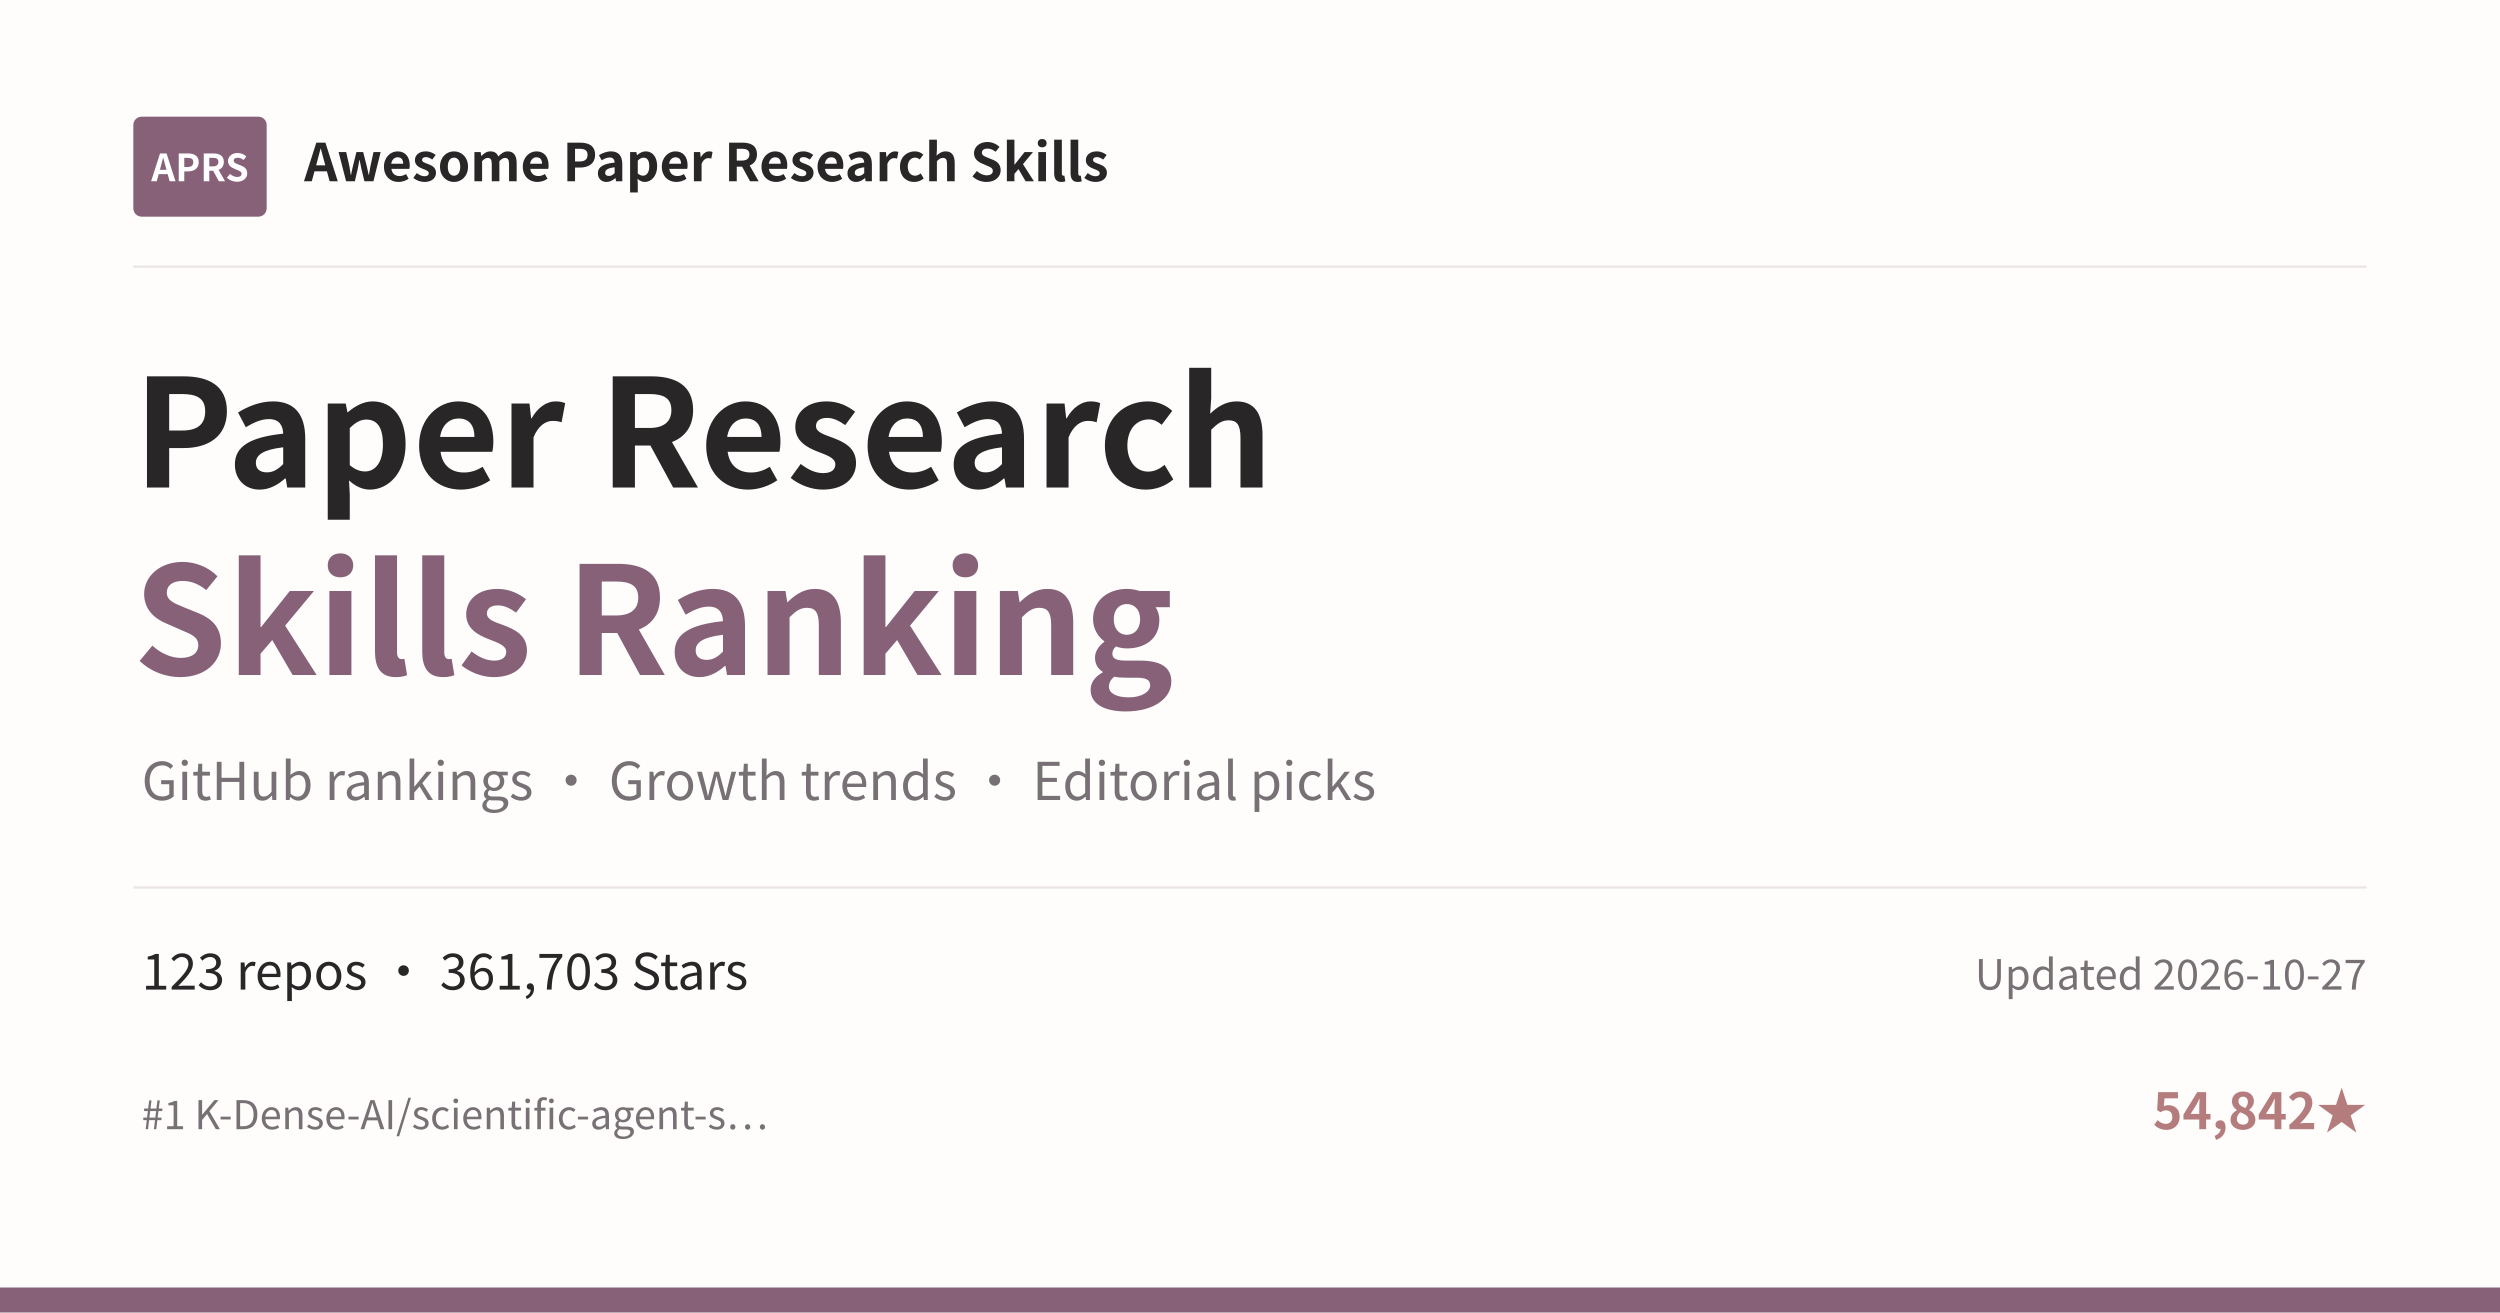
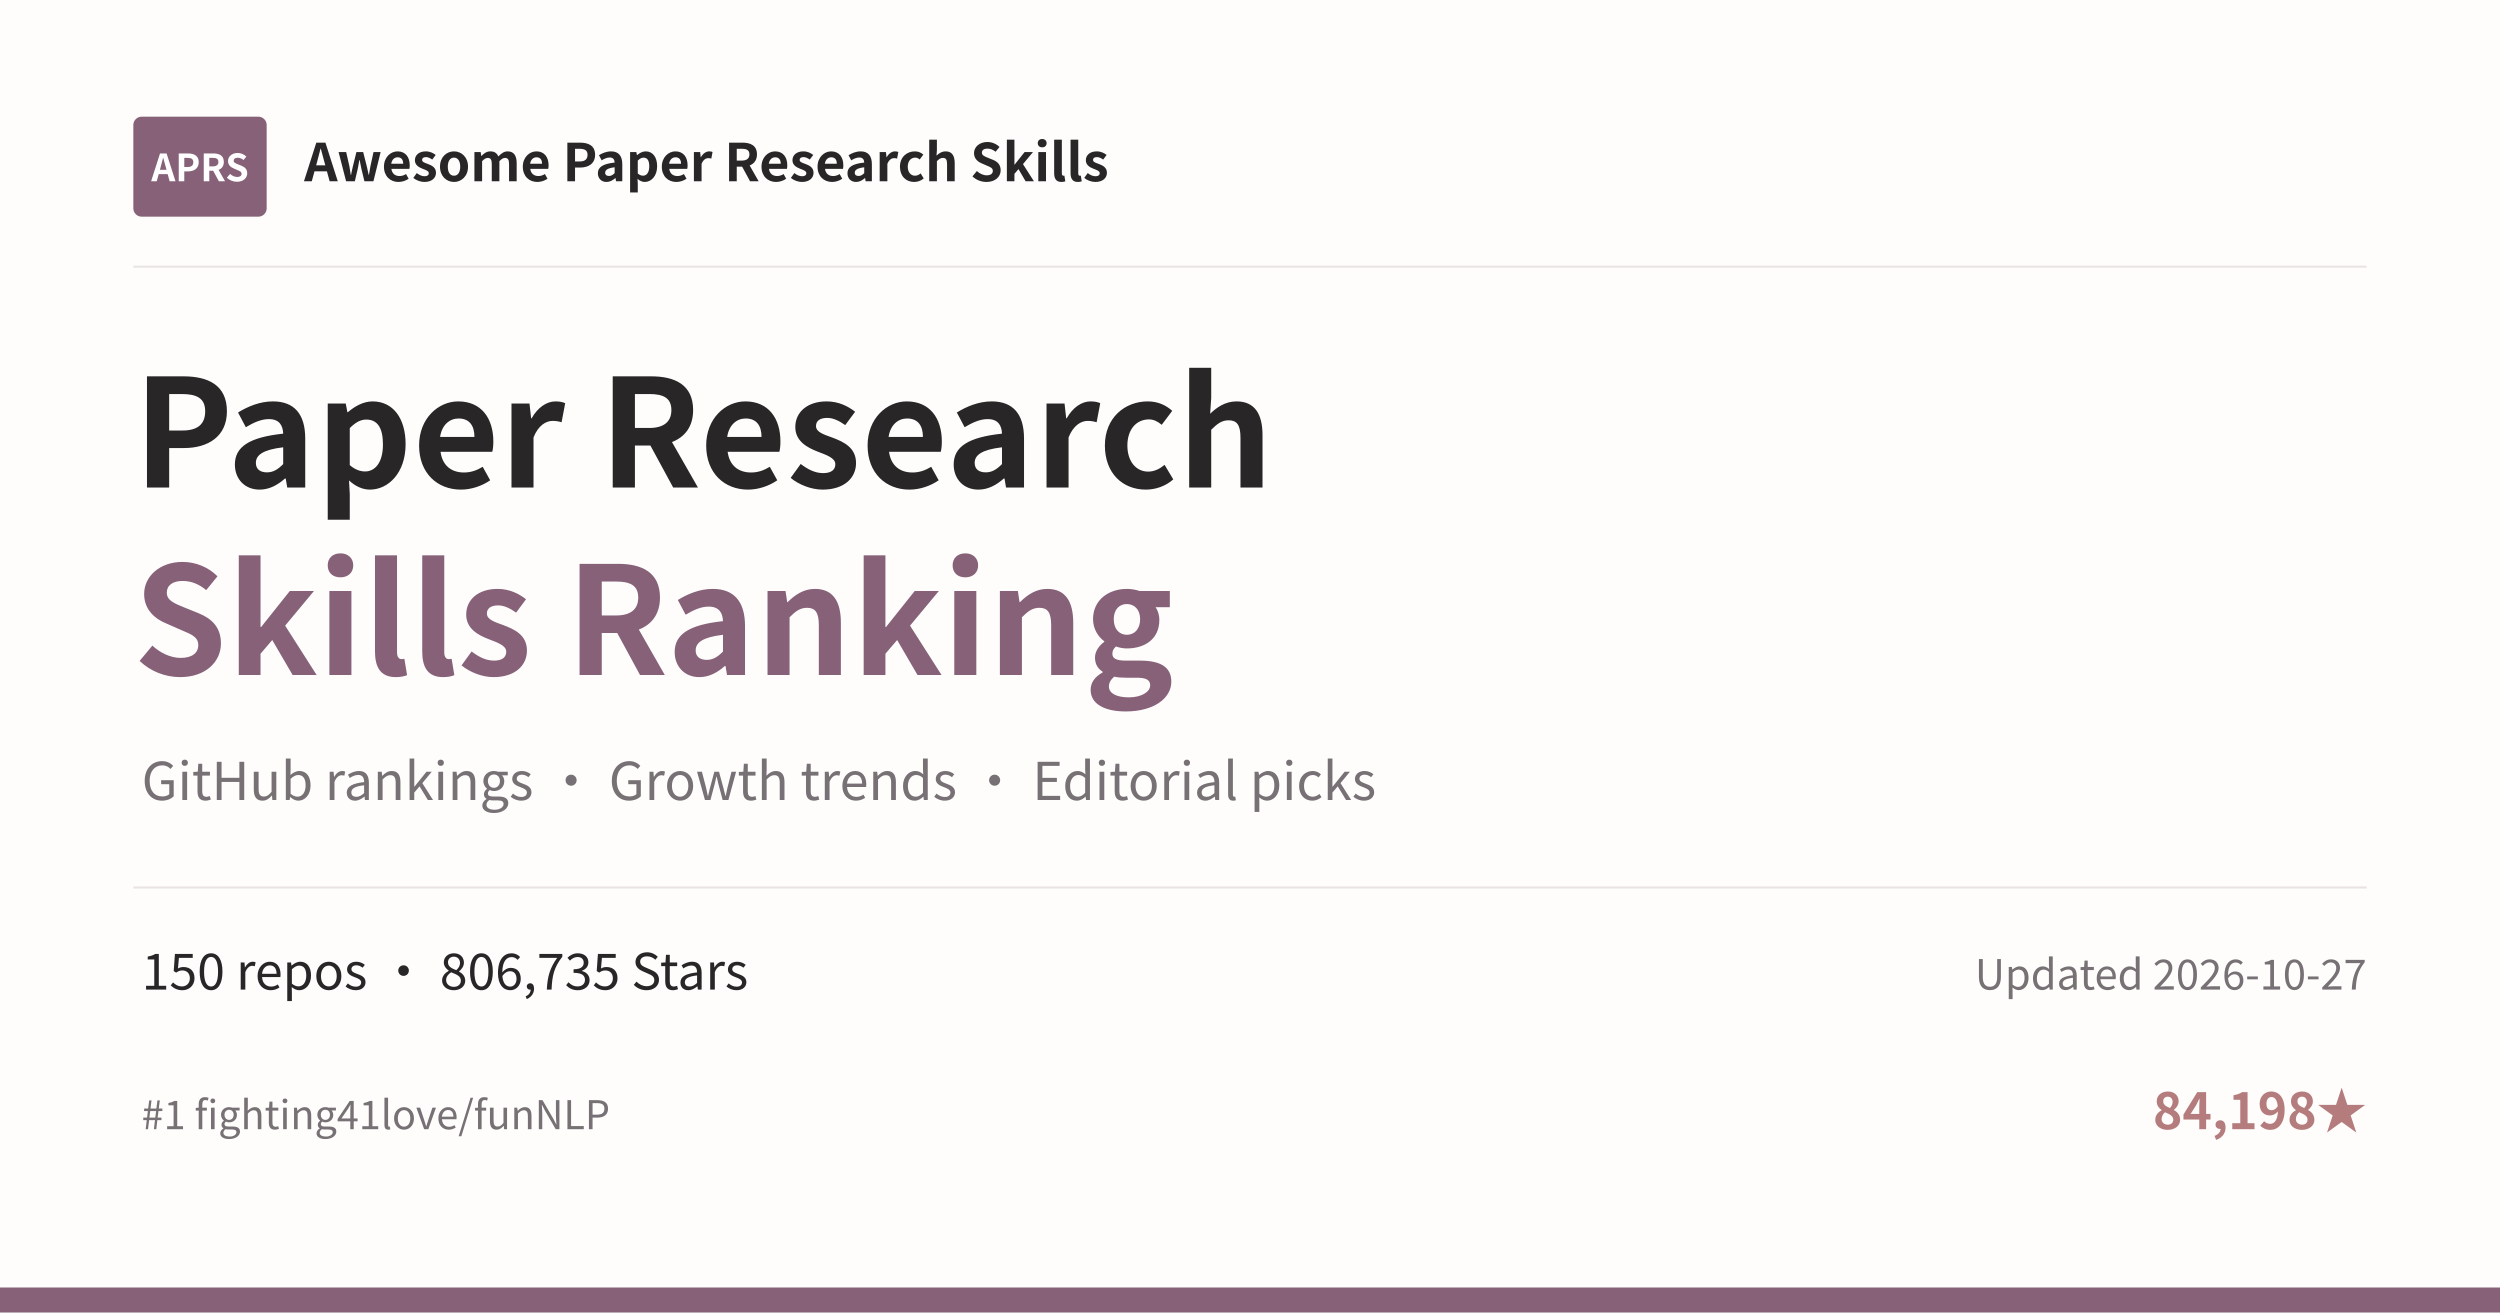
<svg xmlns="http://www.w3.org/2000/svg" width="1200" height="630" viewBox="0 0 1200 630">
  <rect width="1200" height="630" fill="#FEFDFC" />
  <rect x="64" y="56" width="64" height="48" rx="4" fill="#866178" />
  <text x="96" y="87" text-anchor="middle" font-family="Noto Sans CJK SC, Microsoft YaHei, PingFang SC, sans-serif" font-size="18" font-weight="700" fill="#FFFFFF">APRS</text>
  <text x="146" y="87" font-family="Noto Sans CJK SC, Microsoft YaHei, PingFang SC, sans-serif" font-size="25" font-weight="600" fill="#292628">Awesome Paper Research Skills</text>
  <line x1="64" y1="128" x2="1136" y2="128" stroke="#E9E4E2" />
  <text x="64" y="234" font-family="Noto Sans CJK SC, Microsoft YaHei, PingFang SC, sans-serif" font-size="72" font-weight="700" fill="#292628">Paper Research</text>
  <text x="64" y="324" font-family="Noto Sans CJK SC, Microsoft YaHei, PingFang SC, sans-serif" font-size="72" font-weight="700" fill="#866178">Skills Ranking</text>
  <text x="68" y="384" font-family="Noto Sans CJK SC, Microsoft YaHei, PingFang SC, sans-serif" font-size="25" fill="#777074">GitHub rankings · Growth trends · Editorial picks</text>
  <line x1="64" y1="426" x2="1136" y2="426" stroke="#E9E4E2" />
-   <text x="68" y="475" font-family="Noto Sans CJK SC, Microsoft YaHei, PingFang SC, sans-serif" font-size="24" fill="#292628">123 repos · 361,703 Stars</text>
+   <text x="68" y="475" font-family="Noto Sans CJK SC, Microsoft YaHei, PingFang SC, sans-serif" font-size="24" fill="#292628">150 repos · 806,735 Stars</text>
  <text x="1136" y="475" text-anchor="end" font-family="Noto Sans CJK SC, Microsoft YaHei, PingFang SC, sans-serif" font-size="20" fill="#777074">Updated 2026-10-27</text>
-   <text x="68" y="542" font-family="Noto Sans CJK SC, Microsoft YaHei, PingFang SC, sans-serif" font-size="19" fill="#777074">#1 K-Dense-AI/scientific-agent-s…</text>
-   <text x="1136" y="542" text-anchor="end" font-family="Noto Sans CJK SC, Microsoft YaHei, PingFang SC, sans-serif" font-size="24" font-weight="600" fill="#B47C7D">54,842★</text>
+   <text x="68" y="542" font-family="Noto Sans CJK SC, Microsoft YaHei, PingFang SC, sans-serif" font-size="19" fill="#777074">#1 fighting41love/funNLP</text>
+   <text x="1136" y="542" text-anchor="end" font-family="Noto Sans CJK SC, Microsoft YaHei, PingFang SC, sans-serif" font-size="24" font-weight="600" fill="#B47C7D">84,198★</text>
  <rect x="0" y="618" width="1200" height="12" fill="#866178" />
</svg>
